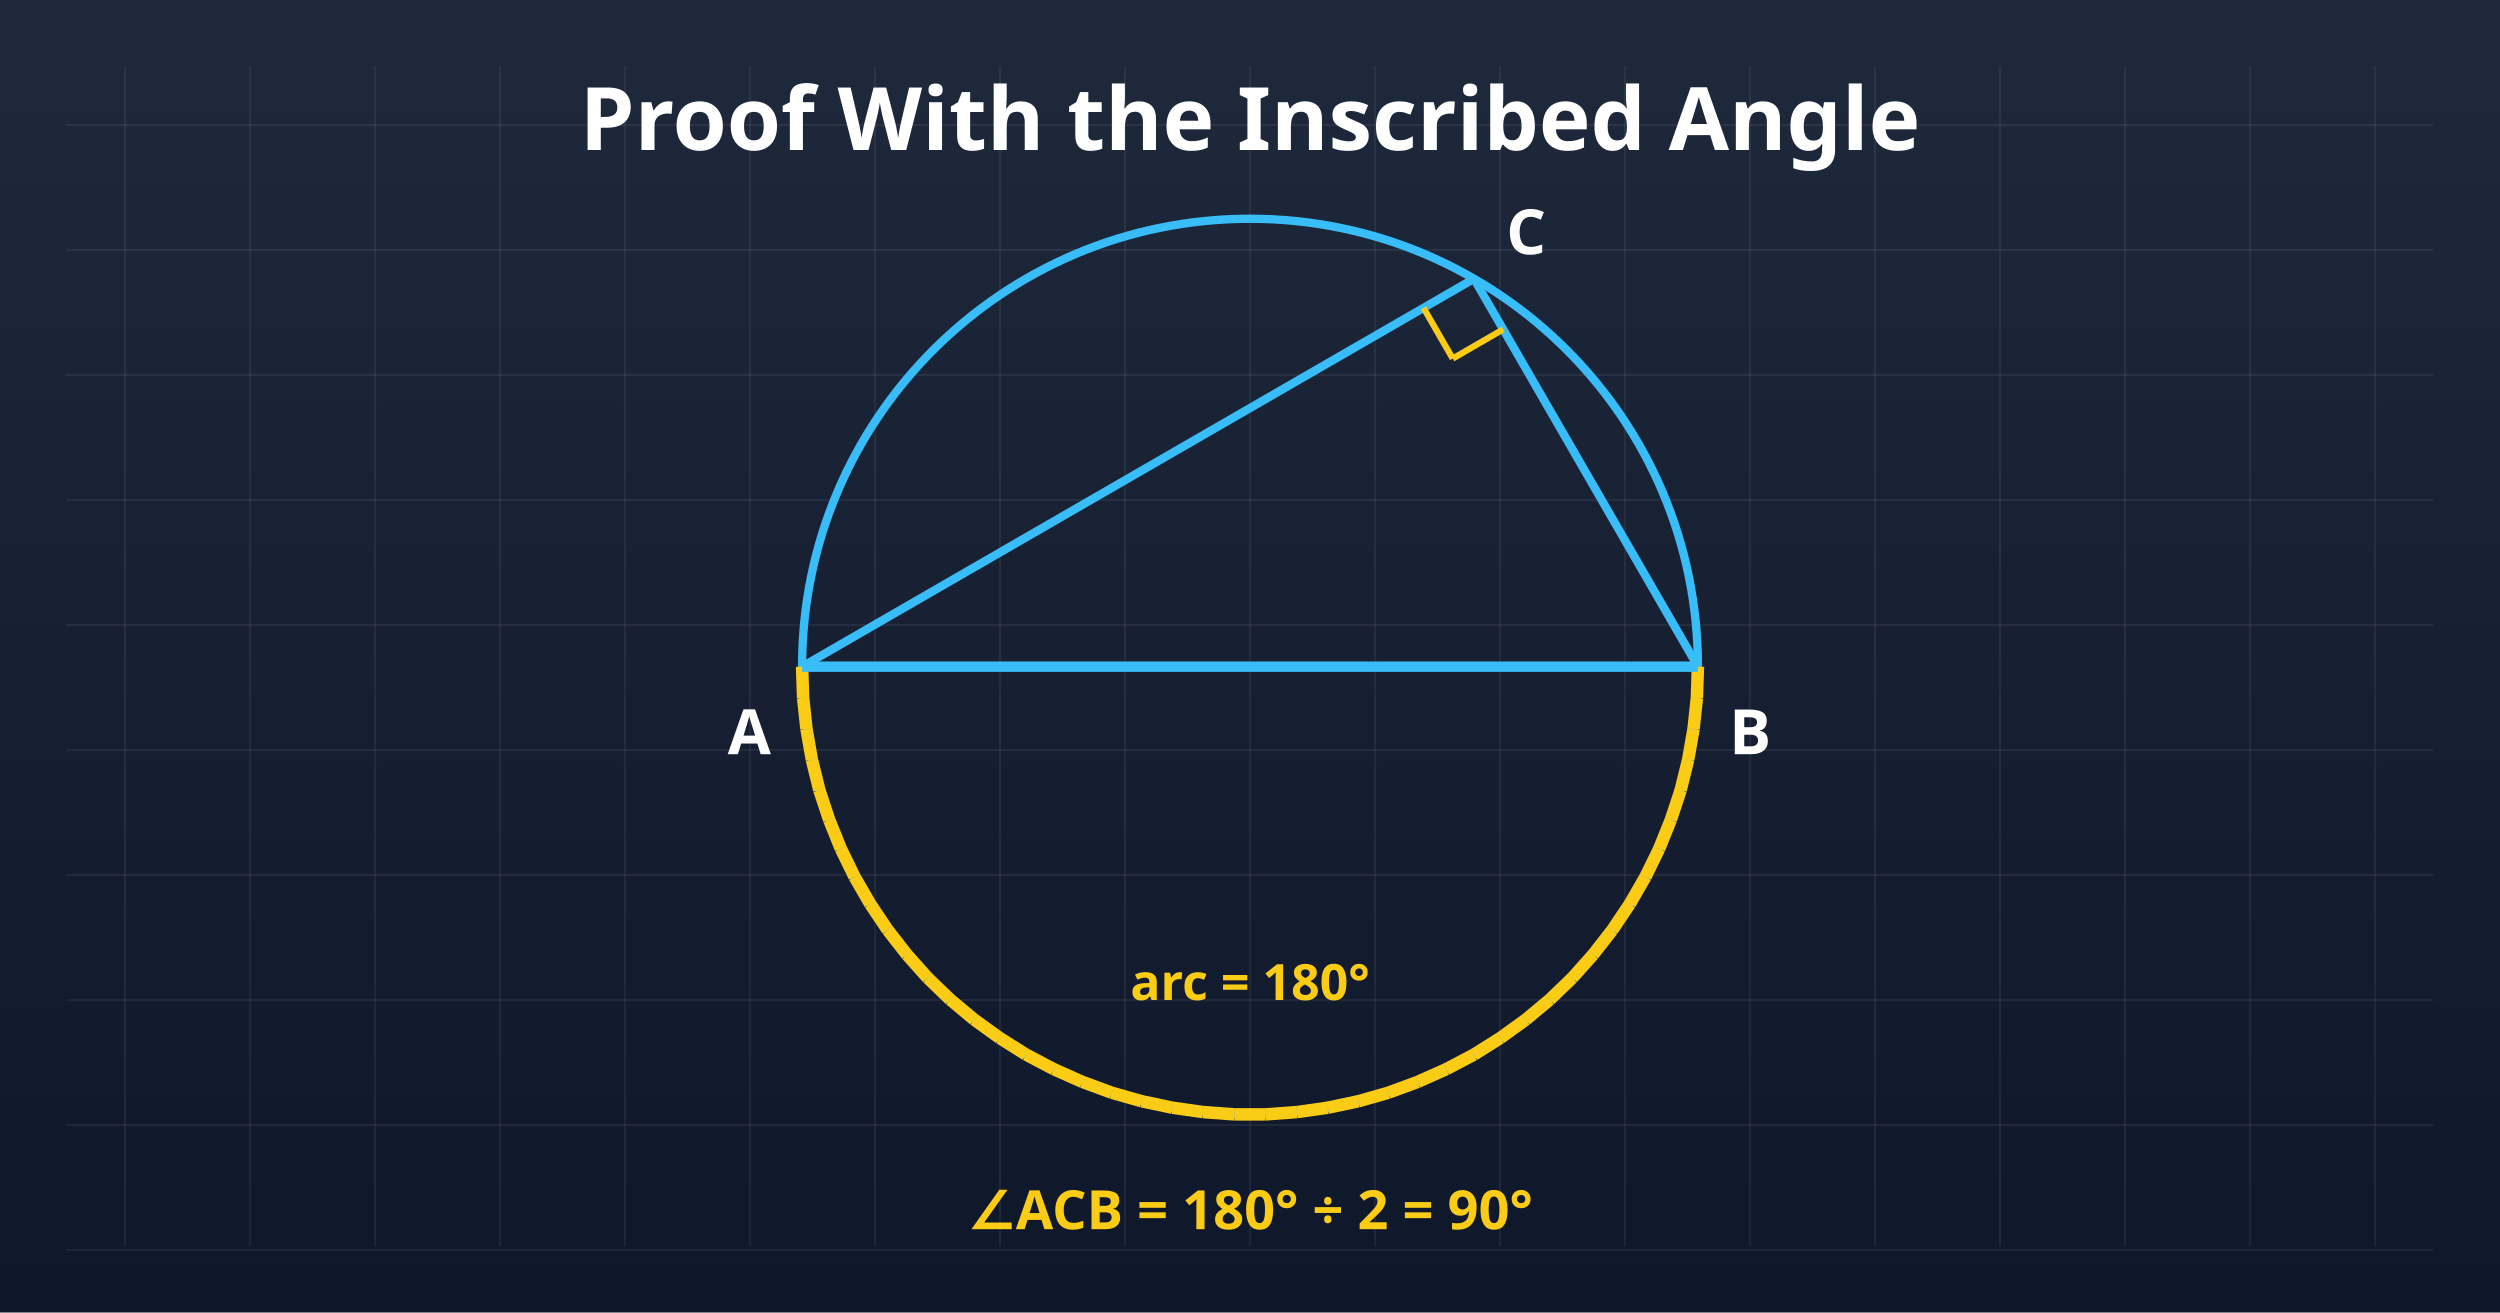
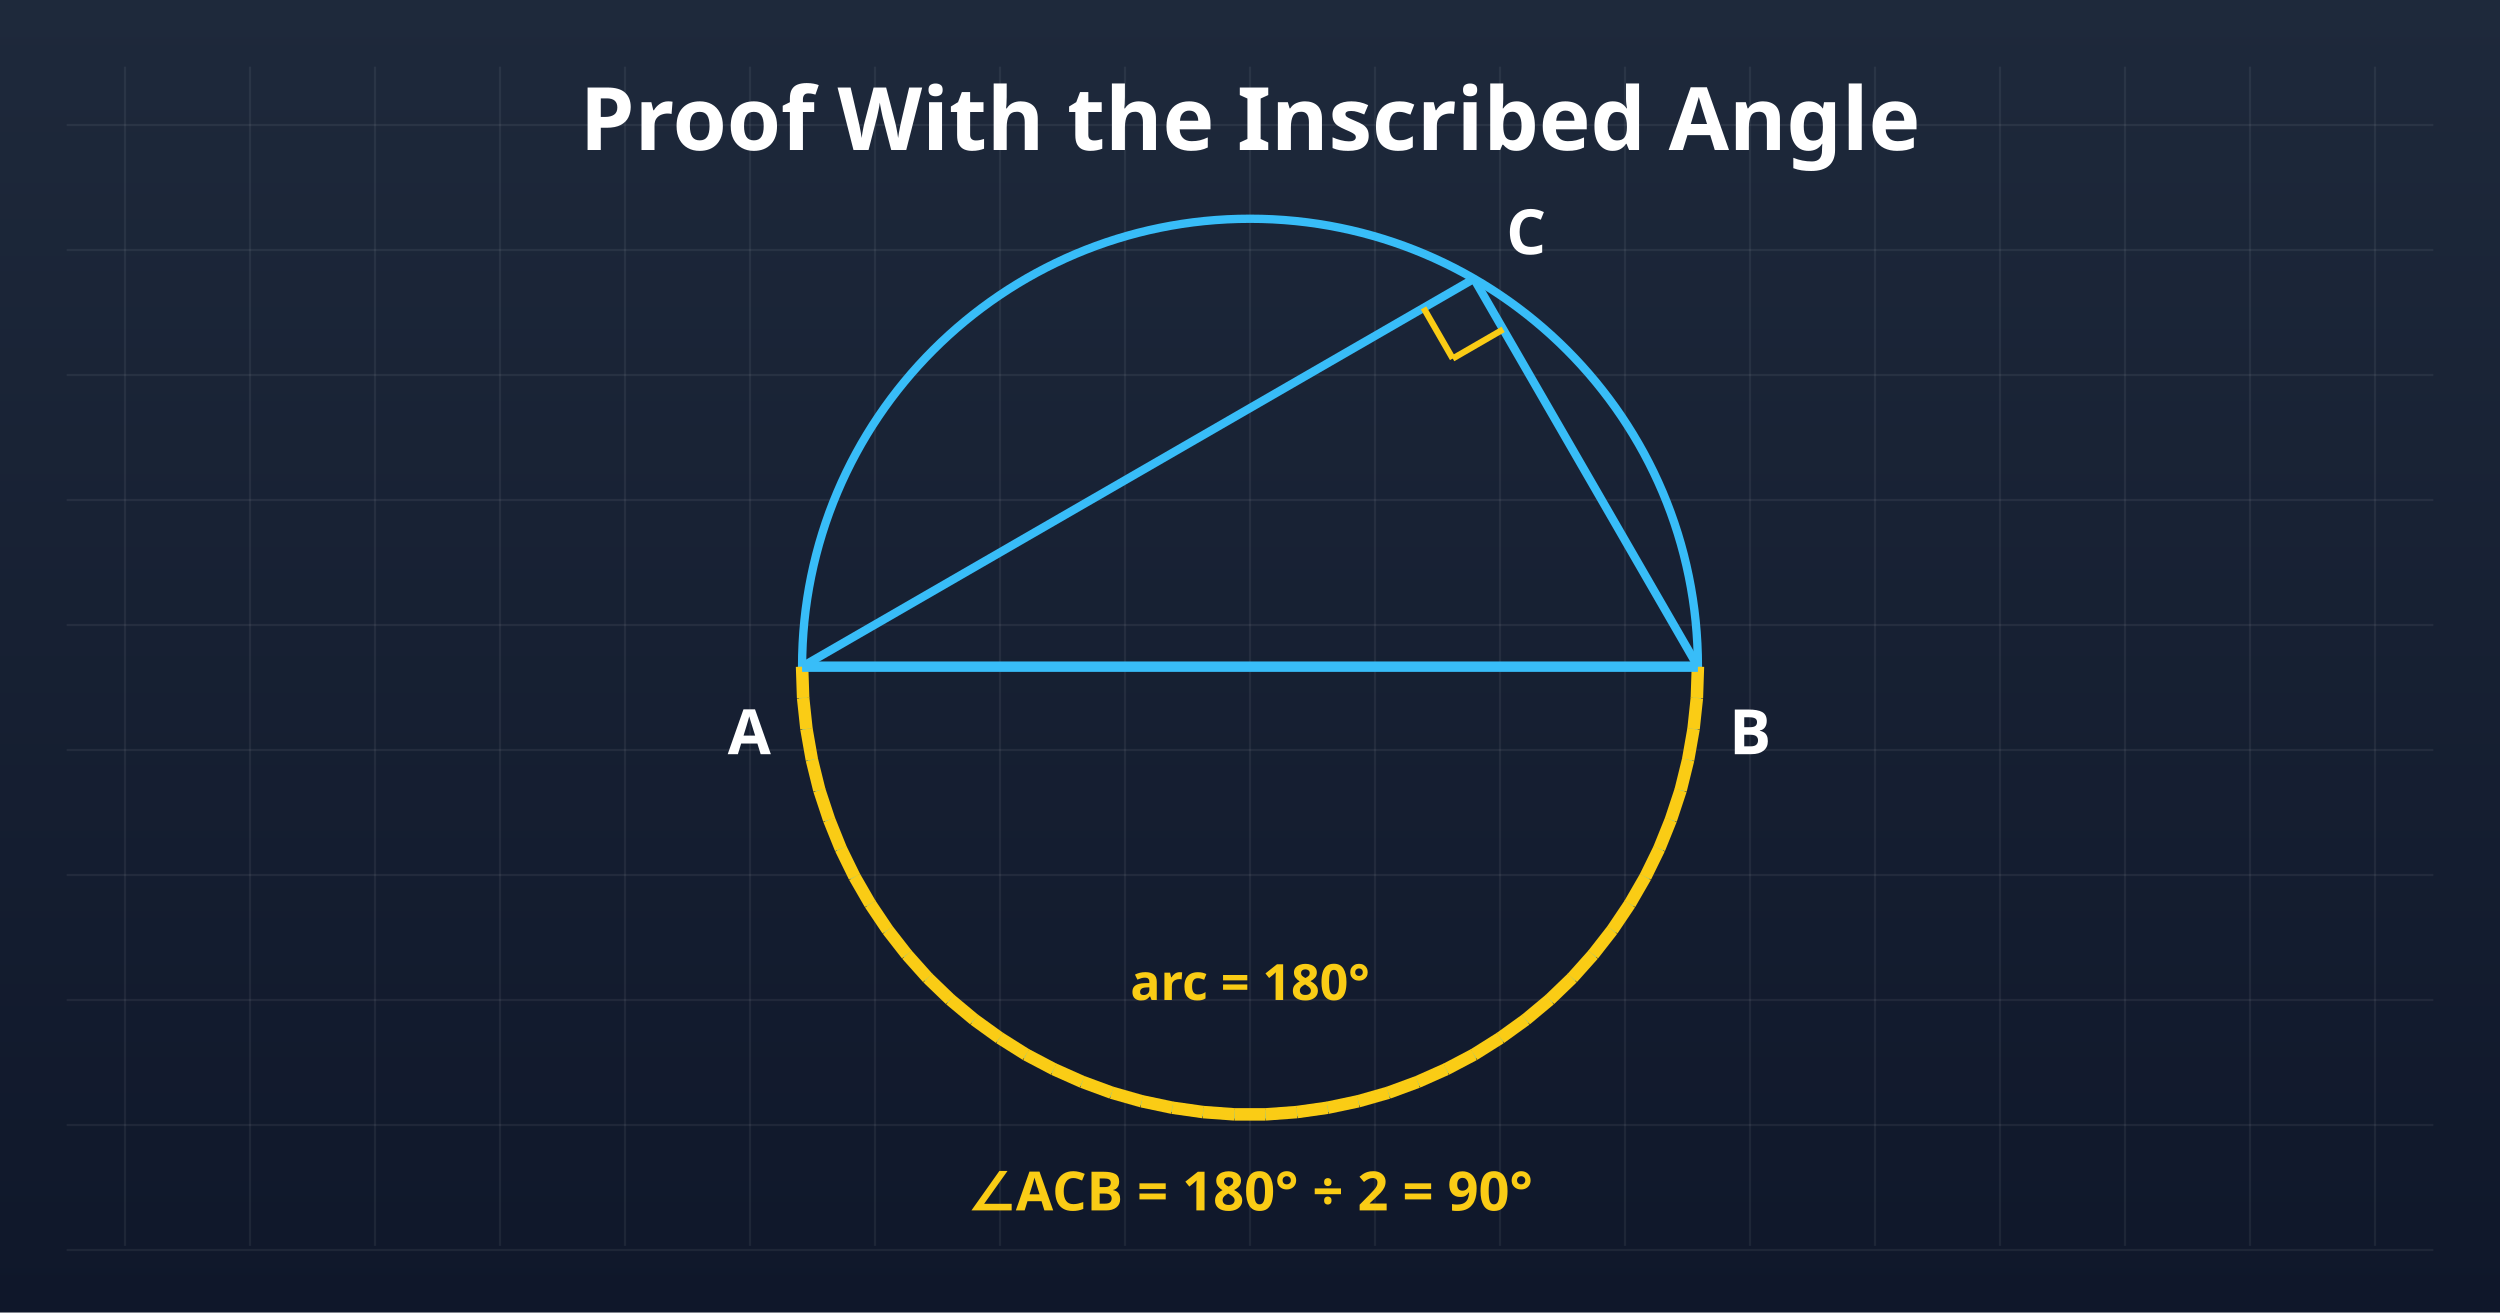
<svg xmlns="http://www.w3.org/2000/svg" width="1200" height="630" viewBox="0 0 1200 630">
  <defs>
    <linearGradient id="bg" x1="0" y1="0" x2="0" y2="1">
      <stop offset="0%" stop-color="#1e293b" />
      <stop offset="100%" stop-color="#0f172a" />
    </linearGradient>
  </defs>
  <rect width="1200" height="630" fill="url(#bg)" />
  <g stroke="#ffffff" stroke-opacity="0.06" stroke-width="1">
    <line x1="60" y1="32" x2="60" y2="598" />
    <line x1="120" y1="32" x2="120" y2="598" />
    <line x1="180" y1="32" x2="180" y2="598" />
    <line x1="240" y1="32" x2="240" y2="598" />
    <line x1="300" y1="32" x2="300" y2="598" />
    <line x1="360" y1="32" x2="360" y2="598" />
    <line x1="420" y1="32" x2="420" y2="598" />
    <line x1="480" y1="32" x2="480" y2="598" />
    <line x1="540" y1="32" x2="540" y2="598" />
    <line x1="600" y1="32" x2="600" y2="598" />
    <line x1="660" y1="32" x2="660" y2="598" />
    <line x1="720" y1="32" x2="720" y2="598" />
    <line x1="780" y1="32" x2="780" y2="598" />
    <line x1="840" y1="32" x2="840" y2="598" />
    <line x1="900" y1="32" x2="900" y2="598" />
    <line x1="960" y1="32" x2="960" y2="598" />
    <line x1="1020" y1="32" x2="1020" y2="598" />
    <line x1="1080" y1="32" x2="1080" y2="598" />
    <line x1="1140" y1="32" x2="1140" y2="598" />
    <line y1="60" x1="32" x2="1168" y2="60" />
    <line y1="120" x1="32" x2="1168" y2="120" />
    <line y1="180" x1="32" x2="1168" y2="180" />
    <line y1="240" x1="32" x2="1168" y2="240" />
    <line y1="300" x1="32" x2="1168" y2="300" />
    <line y1="360" x1="32" x2="1168" y2="360" />
    <line y1="420" x1="32" x2="1168" y2="420" />
    <line y1="480" x1="32" x2="1168" y2="480" />
    <line y1="540" x1="32" x2="1168" y2="540" />
    <line y1="600" x1="32" x2="1168" y2="600" />
  </g>
  <text x="600" y="72" text-anchor="middle" font-family="system-ui, sans-serif" font-size="42" font-weight="700" fill="#ffffff">Proof With the Inscribed Angle</text>
  <circle cx="600.0" cy="320.0" r="215.0" fill="none" stroke="#38bdf8" stroke-width="4" />
  <line x1="815.0" y1="320.0" x2="814.5" y2="335.0" stroke="#facc15" stroke-width="6" />
  <line x1="814.5" y1="335.0" x2="812.9" y2="349.9" stroke="#facc15" stroke-width="6" />
  <line x1="812.9" y1="349.9" x2="810.3" y2="364.7" stroke="#facc15" stroke-width="6" />
  <line x1="810.3" y1="364.7" x2="806.7" y2="379.3" stroke="#facc15" stroke-width="6" />
  <line x1="806.7" y1="379.3" x2="802.0" y2="393.5" stroke="#facc15" stroke-width="6" />
  <line x1="802.0" y1="393.5" x2="796.4" y2="407.4" stroke="#facc15" stroke-width="6" />
  <line x1="796.4" y1="407.4" x2="789.8" y2="420.9" stroke="#facc15" stroke-width="6" />
  <line x1="789.8" y1="420.9" x2="782.3" y2="433.9" stroke="#facc15" stroke-width="6" />
  <line x1="782.3" y1="433.9" x2="773.9" y2="446.4" stroke="#facc15" stroke-width="6" />
  <line x1="773.9" y1="446.4" x2="764.7" y2="458.2" stroke="#facc15" stroke-width="6" />
  <line x1="764.7" y1="458.2" x2="754.7" y2="469.4" stroke="#facc15" stroke-width="6" />
  <line x1="754.7" y1="469.4" x2="743.9" y2="479.8" stroke="#facc15" stroke-width="6" />
  <line x1="743.9" y1="479.8" x2="732.4" y2="489.4" stroke="#facc15" stroke-width="6" />
  <line x1="732.4" y1="489.4" x2="720.2" y2="498.2" stroke="#facc15" stroke-width="6" />
  <line x1="720.2" y1="498.2" x2="707.5" y2="506.2" stroke="#facc15" stroke-width="6" />
  <line x1="707.5" y1="506.2" x2="694.2" y2="513.2" stroke="#facc15" stroke-width="6" />
  <line x1="694.2" y1="513.2" x2="680.5" y2="519.3" stroke="#facc15" stroke-width="6" />
  <line x1="680.5" y1="519.3" x2="666.4" y2="524.5" stroke="#facc15" stroke-width="6" />
  <line x1="666.4" y1="524.5" x2="652.0" y2="528.6" stroke="#facc15" stroke-width="6" />
  <line x1="652.0" y1="528.6" x2="637.3" y2="531.7" stroke="#facc15" stroke-width="6" />
  <line x1="637.3" y1="531.7" x2="622.5" y2="533.8" stroke="#facc15" stroke-width="6" />
  <line x1="622.5" y1="533.8" x2="607.5" y2="534.9" stroke="#facc15" stroke-width="6" />
  <line x1="607.5" y1="534.9" x2="592.5" y2="534.9" stroke="#facc15" stroke-width="6" />
  <line x1="592.5" y1="534.9" x2="577.5" y2="533.8" stroke="#facc15" stroke-width="6" />
  <line x1="577.5" y1="533.8" x2="562.7" y2="531.7" stroke="#facc15" stroke-width="6" />
  <line x1="562.7" y1="531.7" x2="548.0" y2="528.6" stroke="#facc15" stroke-width="6" />
  <line x1="548.0" y1="528.6" x2="533.6" y2="524.5" stroke="#facc15" stroke-width="6" />
  <line x1="533.6" y1="524.5" x2="519.5" y2="519.3" stroke="#facc15" stroke-width="6" />
  <line x1="519.5" y1="519.3" x2="505.8" y2="513.2" stroke="#facc15" stroke-width="6" />
  <line x1="505.8" y1="513.2" x2="492.5" y2="506.2" stroke="#facc15" stroke-width="6" />
  <line x1="492.5" y1="506.2" x2="479.8" y2="498.2" stroke="#facc15" stroke-width="6" />
  <line x1="479.8" y1="498.2" x2="467.6" y2="489.4" stroke="#facc15" stroke-width="6" />
  <line x1="467.6" y1="489.4" x2="456.1" y2="479.8" stroke="#facc15" stroke-width="6" />
  <line x1="456.1" y1="479.8" x2="445.3" y2="469.4" stroke="#facc15" stroke-width="6" />
  <line x1="445.3" y1="469.4" x2="435.3" y2="458.2" stroke="#facc15" stroke-width="6" />
  <line x1="435.3" y1="458.2" x2="426.1" y2="446.4" stroke="#facc15" stroke-width="6" />
  <line x1="426.1" y1="446.4" x2="417.7" y2="433.9" stroke="#facc15" stroke-width="6" />
  <line x1="417.7" y1="433.9" x2="410.2" y2="420.9" stroke="#facc15" stroke-width="6" />
  <line x1="410.2" y1="420.9" x2="403.6" y2="407.4" stroke="#facc15" stroke-width="6" />
  <line x1="403.6" y1="407.4" x2="398.0" y2="393.5" stroke="#facc15" stroke-width="6" />
  <line x1="398.0" y1="393.5" x2="393.3" y2="379.3" stroke="#facc15" stroke-width="6" />
  <line x1="393.3" y1="379.3" x2="389.7" y2="364.7" stroke="#facc15" stroke-width="6" />
  <line x1="389.7" y1="364.7" x2="387.1" y2="349.9" stroke="#facc15" stroke-width="6" />
  <line x1="387.1" y1="349.9" x2="385.5" y2="335.0" stroke="#facc15" stroke-width="6" />
  <line x1="385.5" y1="335.0" x2="385.0" y2="320.0" stroke="#facc15" stroke-width="6" />
  <line x1="385.0" y1="320.0" x2="815.0" y2="320.0" stroke="#38bdf8" stroke-width="5" />
  <line x1="815.0" y1="320.0" x2="707.5" y2="133.8" stroke="#38bdf8" stroke-width="4" />
  <line x1="707.5" y1="133.8" x2="385.0" y2="320.0" stroke="#38bdf8" stroke-width="4" />
  <line x1="683.3" y1="147.8" x2="697.3" y2="172.1" stroke="#facc15" stroke-width="3" />
  <line x1="697.3" y1="172.1" x2="721.5" y2="158.1" stroke="#facc15" stroke-width="3" />
  <text x="370" y="362" text-anchor="end" font-family="system-ui, sans-serif" font-size="30" font-weight="600" fill="#ffffff">A</text>
  <text x="830" y="362" text-anchor="start" font-family="system-ui, sans-serif" font-size="30" font-weight="600" fill="#ffffff">B</text>
  <text x="723" y="122" text-anchor="start" font-family="system-ui, sans-serif" font-size="30" font-weight="600" fill="#ffffff">C</text>
  <text x="600" y="480" text-anchor="middle" font-family="system-ui, sans-serif" font-size="24" font-weight="600" fill="#facc15">arc = 180°</text>
-   <text x="600" y="590" text-anchor="middle" font-family="system-ui, sans-serif" font-size="26" font-weight="600" fill="#facc15">∠ACB = 180° ÷ 2 = 90°</text>
+   <text x="600" y="581" text-anchor="middle" font-family="system-ui, sans-serif" font-size="26" font-weight="600" fill="#facc15">∠ACB = 180° ÷ 2 = 90°</text>
</svg>
